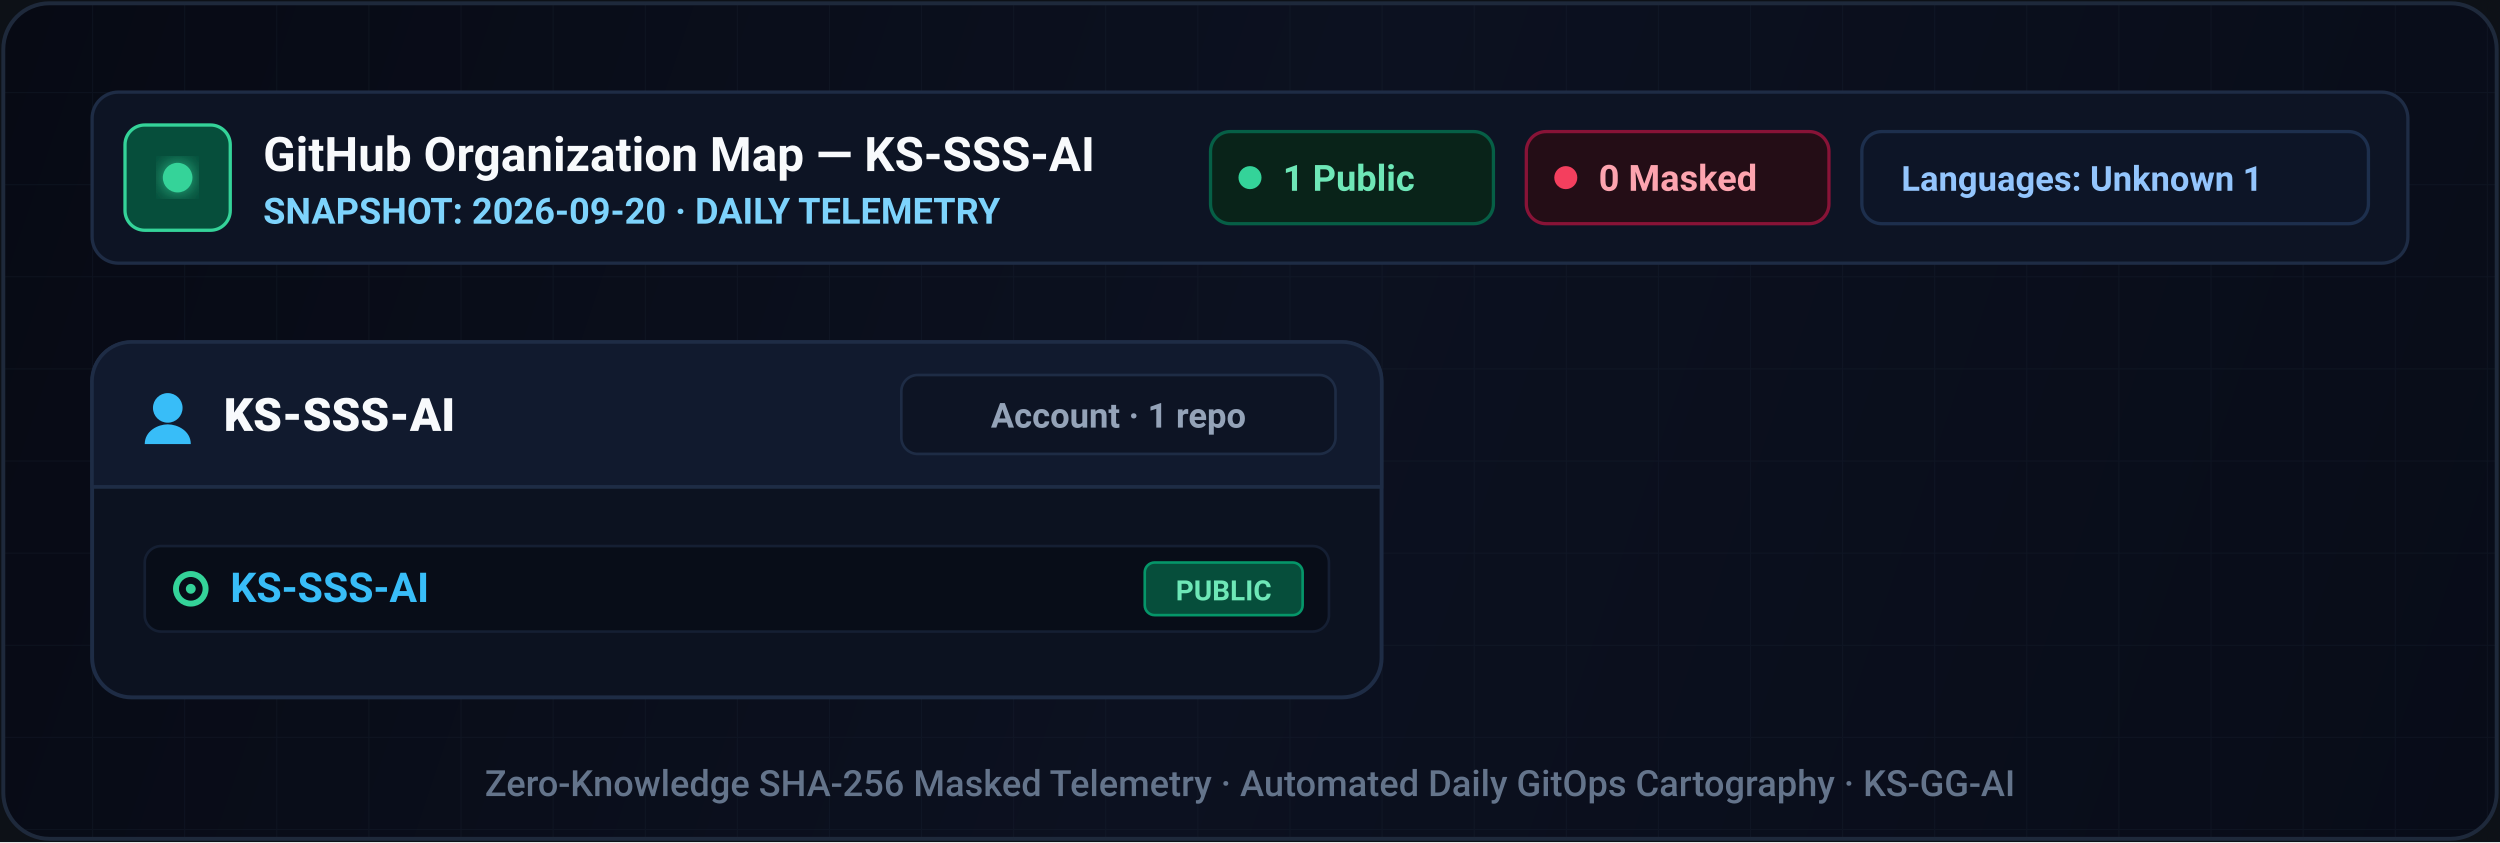
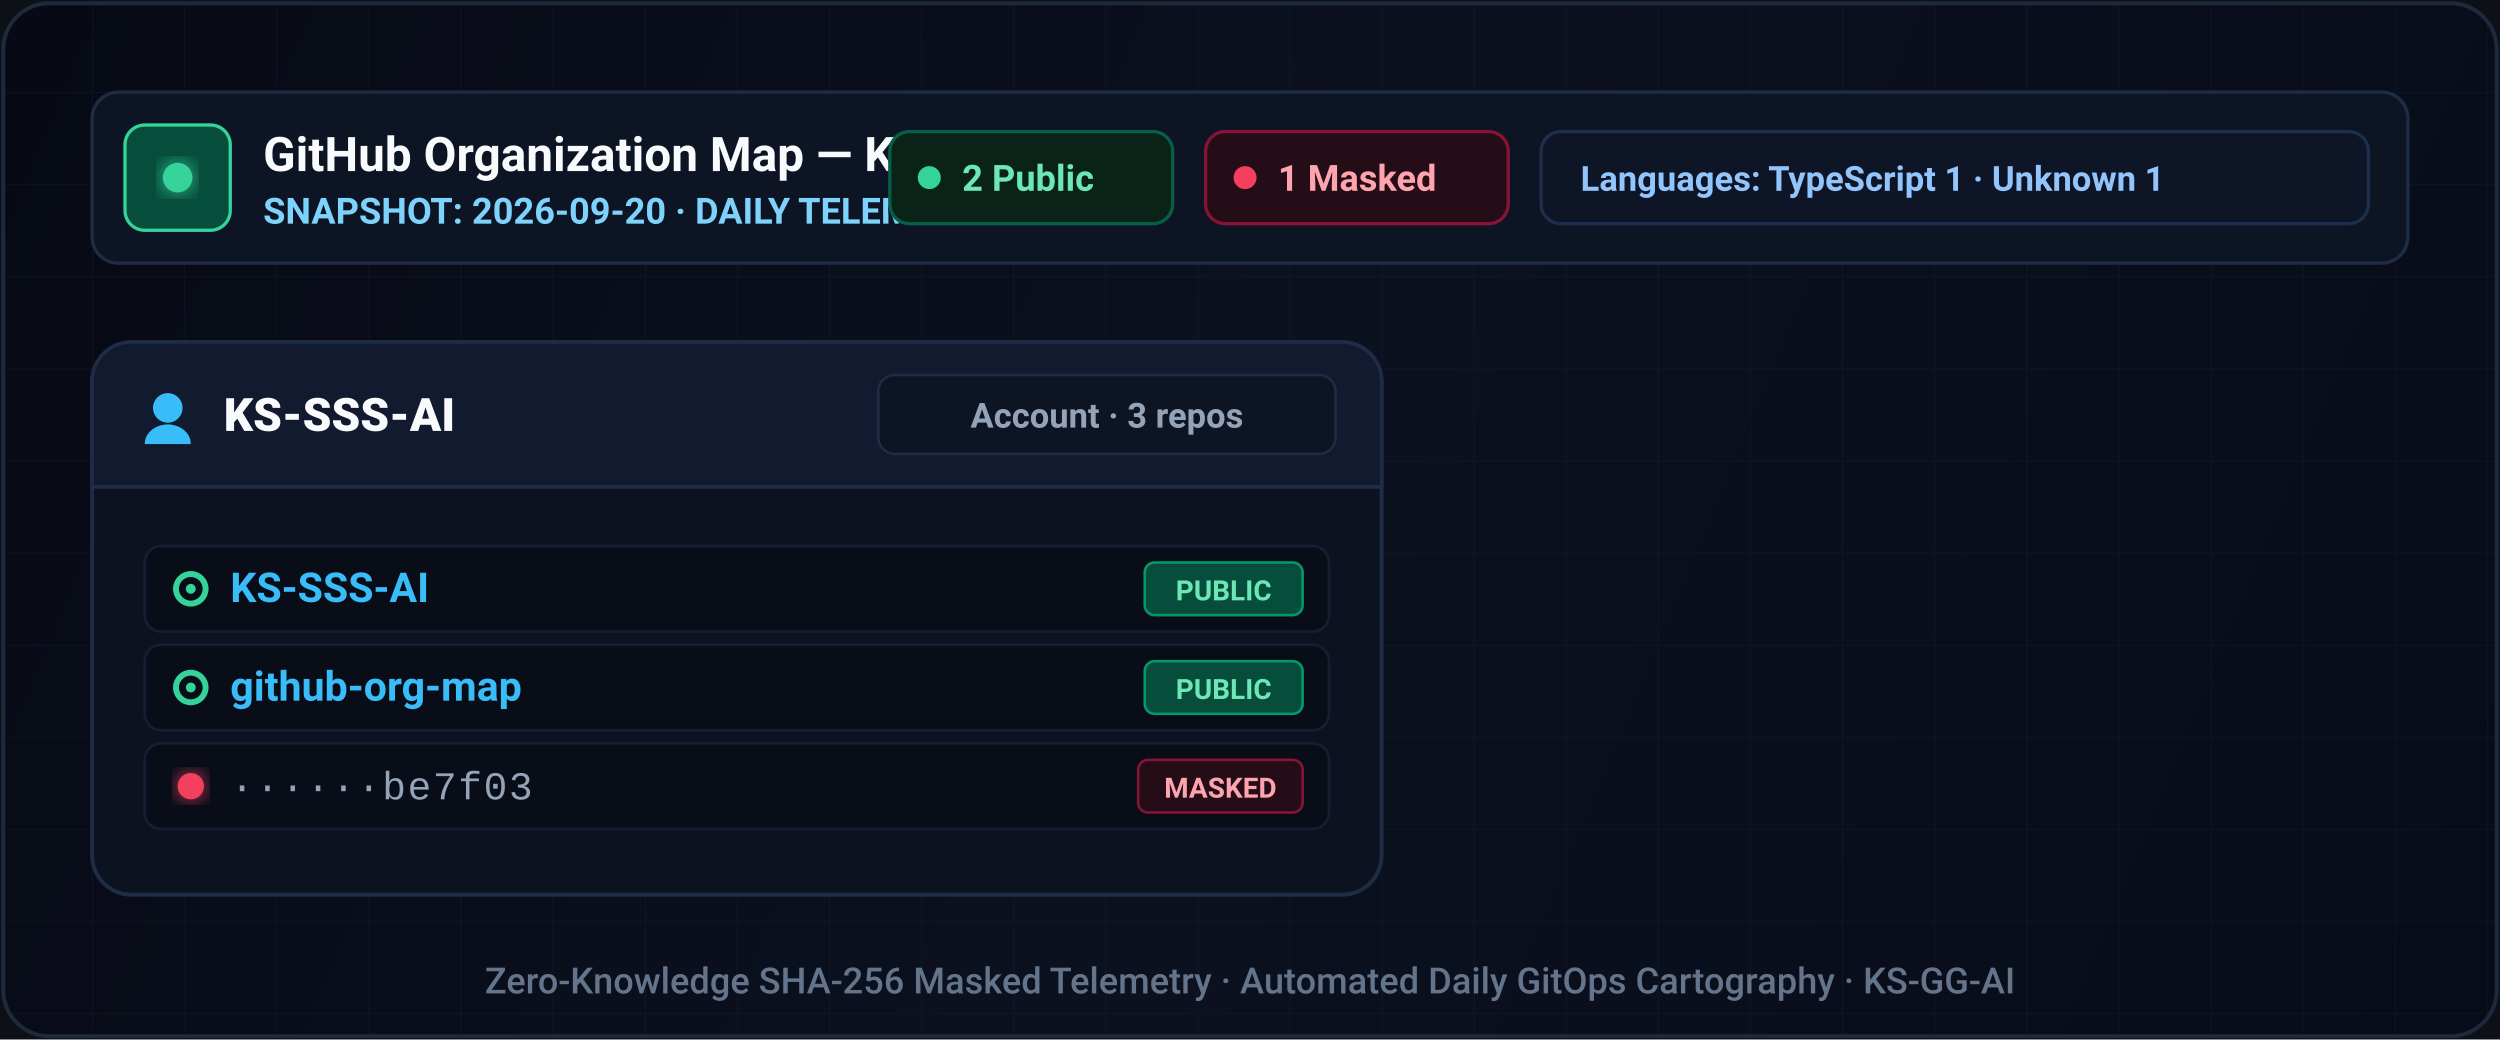
- <svg xmlns="http://www.w3.org/2000/svg" viewBox="0 0 760 256" width="760" height="256" role="img" aria-label="GitHub organization map for KS-SSS-AI on 2026-09-20">
+ <svg xmlns="http://www.w3.org/2000/svg" viewBox="0 0 760 316" width="760" height="316" role="img" aria-label="GitHub organization map for KS-SSS-AI on 2026-09-20">
  <defs>
-     <linearGradient id="canvas-bg" x1="0" y1="0" x2="760" y2="256" gradientUnits="userSpaceOnUse">
+     <linearGradient id="canvas-bg" x1="0" y1="0" x2="760" y2="316" gradientUnits="userSpaceOnUse">
      <stop offset="0%" stop-color="#070a14" />
      <stop offset="50%" stop-color="#0c1120" />
      <stop offset="100%" stop-color="#080c18" />
    </linearGradient>
    <pattern id="ui-grid" width="28" height="28" patternUnits="userSpaceOnUse">
      <path d="M 28 0 L 0 0 0 28" fill="none" stroke="#1e293b" stroke-width="0.6" stroke-opacity="0.25" />
    </pattern>
    <filter id="badge-glow" x="-20%" y="-20%" width="140%" height="140%">
      <feGaussianBlur stdDeviation="3" result="blur" />
      <feMerge>
        <feMergeNode in="blur" />
        <feMergeNode in="SourceGraphic" />
      </feMerge>
    </filter>
  </defs>
-   <rect width="760" height="256" fill="#0d1117" />
-   <rect x="1" y="1" width="758" height="254" rx="14" fill="url(#canvas-bg)" stroke="#1e293b" stroke-width="1.2" />
-   <rect x="1" y="1" width="758" height="254" rx="14" fill="url(#ui-grid)" />
+   <rect width="760" height="316" fill="#0d1117" />
+   <rect x="1" y="1" width="758" height="314" rx="14" fill="url(#canvas-bg)" stroke="#1e293b" stroke-width="1.2" />
+   <rect x="1" y="1" width="758" height="314" rx="14" fill="url(#ui-grid)" />
  <g transform="translate(28, 28)">
    <rect width="704" height="52" rx="8" fill="#0d1424" stroke="#1e2c45" stroke-width="1" />
    <rect x="10" y="10" width="32" height="32" rx="6" fill="#064e3b" stroke="#34d399" stroke-width="1" />
    <circle cx="26" cy="26" r="4.5" fill="#34d399" filter="url(#badge-glow)" />
    <text x="52" y="24" fill="#f8fafc" font-family="-apple-system, BlinkMacSystemFont, 'Segoe UI', Roboto, Helvetica, Arial, sans-serif" font-size="14.5" font-weight="700">GitHub Organization Map — KS-SSS-AI</text>
    <text x="52" y="40" fill="#7dd3fc" font-family="-apple-system, BlinkMacSystemFont, 'Segoe UI', Roboto, Helvetica, Arial, sans-serif" font-size="11" font-weight="600">SNAPSHOT: 2026-09-20 · DAILY TELEMETRY</text>
-     <g transform="translate(340, 12)">
+     <g transform="translate(242.5, 12)">
      <rect width="86" height="28" rx="6" fill="#092319" stroke="#065f46" stroke-width="1" />
      <circle cx="12" cy="14" r="3.5" fill="#34d399" />
-       <text x="22" y="18" fill="#6ee7b7" font-family="-apple-system, BlinkMacSystemFont, 'Segoe UI', Roboto, Helvetica, Arial, sans-serif" font-size="11" font-weight="700">1 Public</text>
+       <text x="22" y="18" fill="#6ee7b7" font-family="-apple-system, BlinkMacSystemFont, 'Segoe UI', Roboto, Helvetica, Arial, sans-serif" font-size="11" font-weight="700">2 Public</text>
    </g>
-     <g transform="translate(436, 12)">
+     <g transform="translate(338.5, 12)">
      <rect width="92" height="28" rx="6" fill="#240d16" stroke="#881337" stroke-width="1" />
      <circle cx="12" cy="14" r="3.5" fill="#f43f5e" />
-       <text x="22" y="18" fill="#fda4af" font-family="-apple-system, BlinkMacSystemFont, 'Segoe UI', Roboto, Helvetica, Arial, sans-serif" font-size="11" font-weight="700">0 Masked</text>
+       <text x="22" y="18" fill="#fda4af" font-family="-apple-system, BlinkMacSystemFont, 'Segoe UI', Roboto, Helvetica, Arial, sans-serif" font-size="11" font-weight="700">1 Masked</text>
    </g>
-     <g transform="translate(538, 12)">
-       <rect width="154" height="28" rx="6" fill="#0d1527" stroke="#1d2f4d" stroke-width="1" />
-       <text x="12" y="18" fill="#93c5fd" font-family="-apple-system, BlinkMacSystemFont, 'Segoe UI', Roboto, Helvetica, Arial, sans-serif" font-size="10.5" font-weight="600">Languages: Unknown 1</text>
+     <g transform="translate(440.5, 12)">
+       <rect width="251.5" height="28" rx="6" fill="#0d1527" stroke="#1d2f4d" stroke-width="1" />
+       <text x="12" y="18" fill="#93c5fd" font-family="-apple-system, BlinkMacSystemFont, 'Segoe UI', Roboto, Helvetica, Arial, sans-serif" font-size="10.5" font-weight="600">Languages: TypeScript 1 · Unknown 1</text>
    </g>
  </g>
  <g>
-     <rect x="28" y="104" width="392" height="108" rx="12" fill="#0c1220" stroke="#1e2c45" stroke-width="1.2" />
+     <rect x="28" y="104" width="392" height="168" rx="12" fill="#0c1220" stroke="#1e2c45" stroke-width="1.2" />
    <path d="M 28 116 C 28 109.37 33.37 104 40 104 L 408 104 C 414.63 104 420 109.37 420 116 L 420 148 L 28 148 Z" fill="#111a2e" stroke="#1e2c45" stroke-width="1" />
    <line x1="28" y1="148" x2="420" y2="148" stroke="#1e2c45" stroke-width="1" />
    <g transform="translate(42, 118)">
      <circle cx="9" cy="6" r="4.5" fill="#38bdf8" />
      <path d="M 2 17 C 2 13 6 11 9 11 C 12 11 16 13 16 17 Z" fill="#38bdf8" />
    </g>
    <text x="68" y="131" fill="#f8fafc" font-family="-apple-system, BlinkMacSystemFont, 'Segoe UI', Roboto, Helvetica, Arial, sans-serif" font-size="14" font-weight="800">KS-SSS-AI</text>
-     <rect x="274" y="114" width="132" height="24" rx="5" fill="#0d1424" stroke="#1e2c45" stroke-width="0.8" />
-     <text x="340" y="130" fill="#94a3b8" font-family="-apple-system, BlinkMacSystemFont, 'Segoe UI', Roboto, Helvetica, Arial, sans-serif" font-size="10.5" font-weight="600" text-anchor="middle">Account · 1 repo</text>
+     <rect x="267" y="114" width="139" height="24" rx="5" fill="#0d1424" stroke="#1e2c45" stroke-width="0.8" />
+     <text x="336.5" y="130" fill="#94a3b8" font-family="-apple-system, BlinkMacSystemFont, 'Segoe UI', Roboto, Helvetica, Arial, sans-serif" font-size="10.5" font-weight="600" text-anchor="middle">Account · 3 repos</text>
    <rect x="44" y="166" width="360" height="26" rx="5" fill="#080d18" stroke="#151f33" stroke-width="0.8" />
    <circle cx="58" cy="179" r="4.5" fill="none" stroke="#34d399" stroke-width="1.8" />
    <circle cx="58" cy="179" r="1.5" fill="#34d399" />
    <text x="70" y="183" fill="#38bdf8" font-family="-apple-system, BlinkMacSystemFont, 'Segoe UI', Roboto, Helvetica, Arial, sans-serif" font-size="12.5" font-weight="600">KS-SSS-AI</text>
    <rect x="348" y="171" width="48" height="16" rx="3" fill="#064e3b" stroke="#059669" stroke-width="0.8" />
    <text x="372" y="182.5" fill="#6ee7b7" font-family="-apple-system, BlinkMacSystemFont, 'Segoe UI', Roboto, Helvetica, Arial, sans-serif" font-size="8.5" font-weight="700" text-anchor="middle">PUBLIC</text>
+     <rect x="44" y="196" width="360" height="26" rx="5" fill="#080d18" stroke="#151f33" stroke-width="0.8" />
+     <circle cx="58" cy="209" r="4.5" fill="none" stroke="#34d399" stroke-width="1.8" />
+     <circle cx="58" cy="209" r="1.5" fill="#34d399" />
+     <text x="70" y="213" fill="#38bdf8" font-family="-apple-system, BlinkMacSystemFont, 'Segoe UI', Roboto, Helvetica, Arial, sans-serif" font-size="12.5" font-weight="600">github-org-map</text>
+     <rect x="348" y="201" width="48" height="16" rx="3" fill="#064e3b" stroke="#059669" stroke-width="0.8" />
+     <text x="372" y="212.5" fill="#6ee7b7" font-family="-apple-system, BlinkMacSystemFont, 'Segoe UI', Roboto, Helvetica, Arial, sans-serif" font-size="8.5" font-weight="700" text-anchor="middle">PUBLIC</text>
+     <rect x="44" y="226" width="360" height="26" rx="5" fill="#080d18" stroke="#151f33" stroke-width="0.8" />
+     <circle cx="58" cy="239" r="4" fill="#f43f5e" filter="url(#badge-glow)" />
+     <text x="70" y="243" fill="#94a3b8" font-family="ui-monospace, SFMono-Regular, 'SF Mono', Menlo, Monaco, Consolas, 'Liberation Mono', monospace" font-size="12" letter-spacing="0.5">······be7f03</text>
+     <rect x="346" y="231" width="50" height="16" rx="3" fill="#240d16" stroke="#881337" stroke-width="0.8" />
+     <text x="371" y="242.5" fill="#fda4af" font-family="-apple-system, BlinkMacSystemFont, 'Segoe UI', Roboto, Helvetica, Arial, sans-serif" font-size="8.5" font-weight="700" text-anchor="middle">MASKED</text>
  </g>
-   <text x="380" y="242" fill="#64748b" font-family="-apple-system, BlinkMacSystemFont, 'Segoe UI', Roboto, Helvetica, Arial, sans-serif" font-size="11" font-weight="500" text-anchor="middle">
+   <text x="380" y="302" fill="#64748b" font-family="-apple-system, BlinkMacSystemFont, 'Segoe UI', Roboto, Helvetica, Arial, sans-serif" font-size="11" font-weight="500" text-anchor="middle">
    Zero-Knowledge SHA-256 Masked Telemetry · Automated Daily GitOps Cartography · KS-GG-AI
  </text>
</svg>
